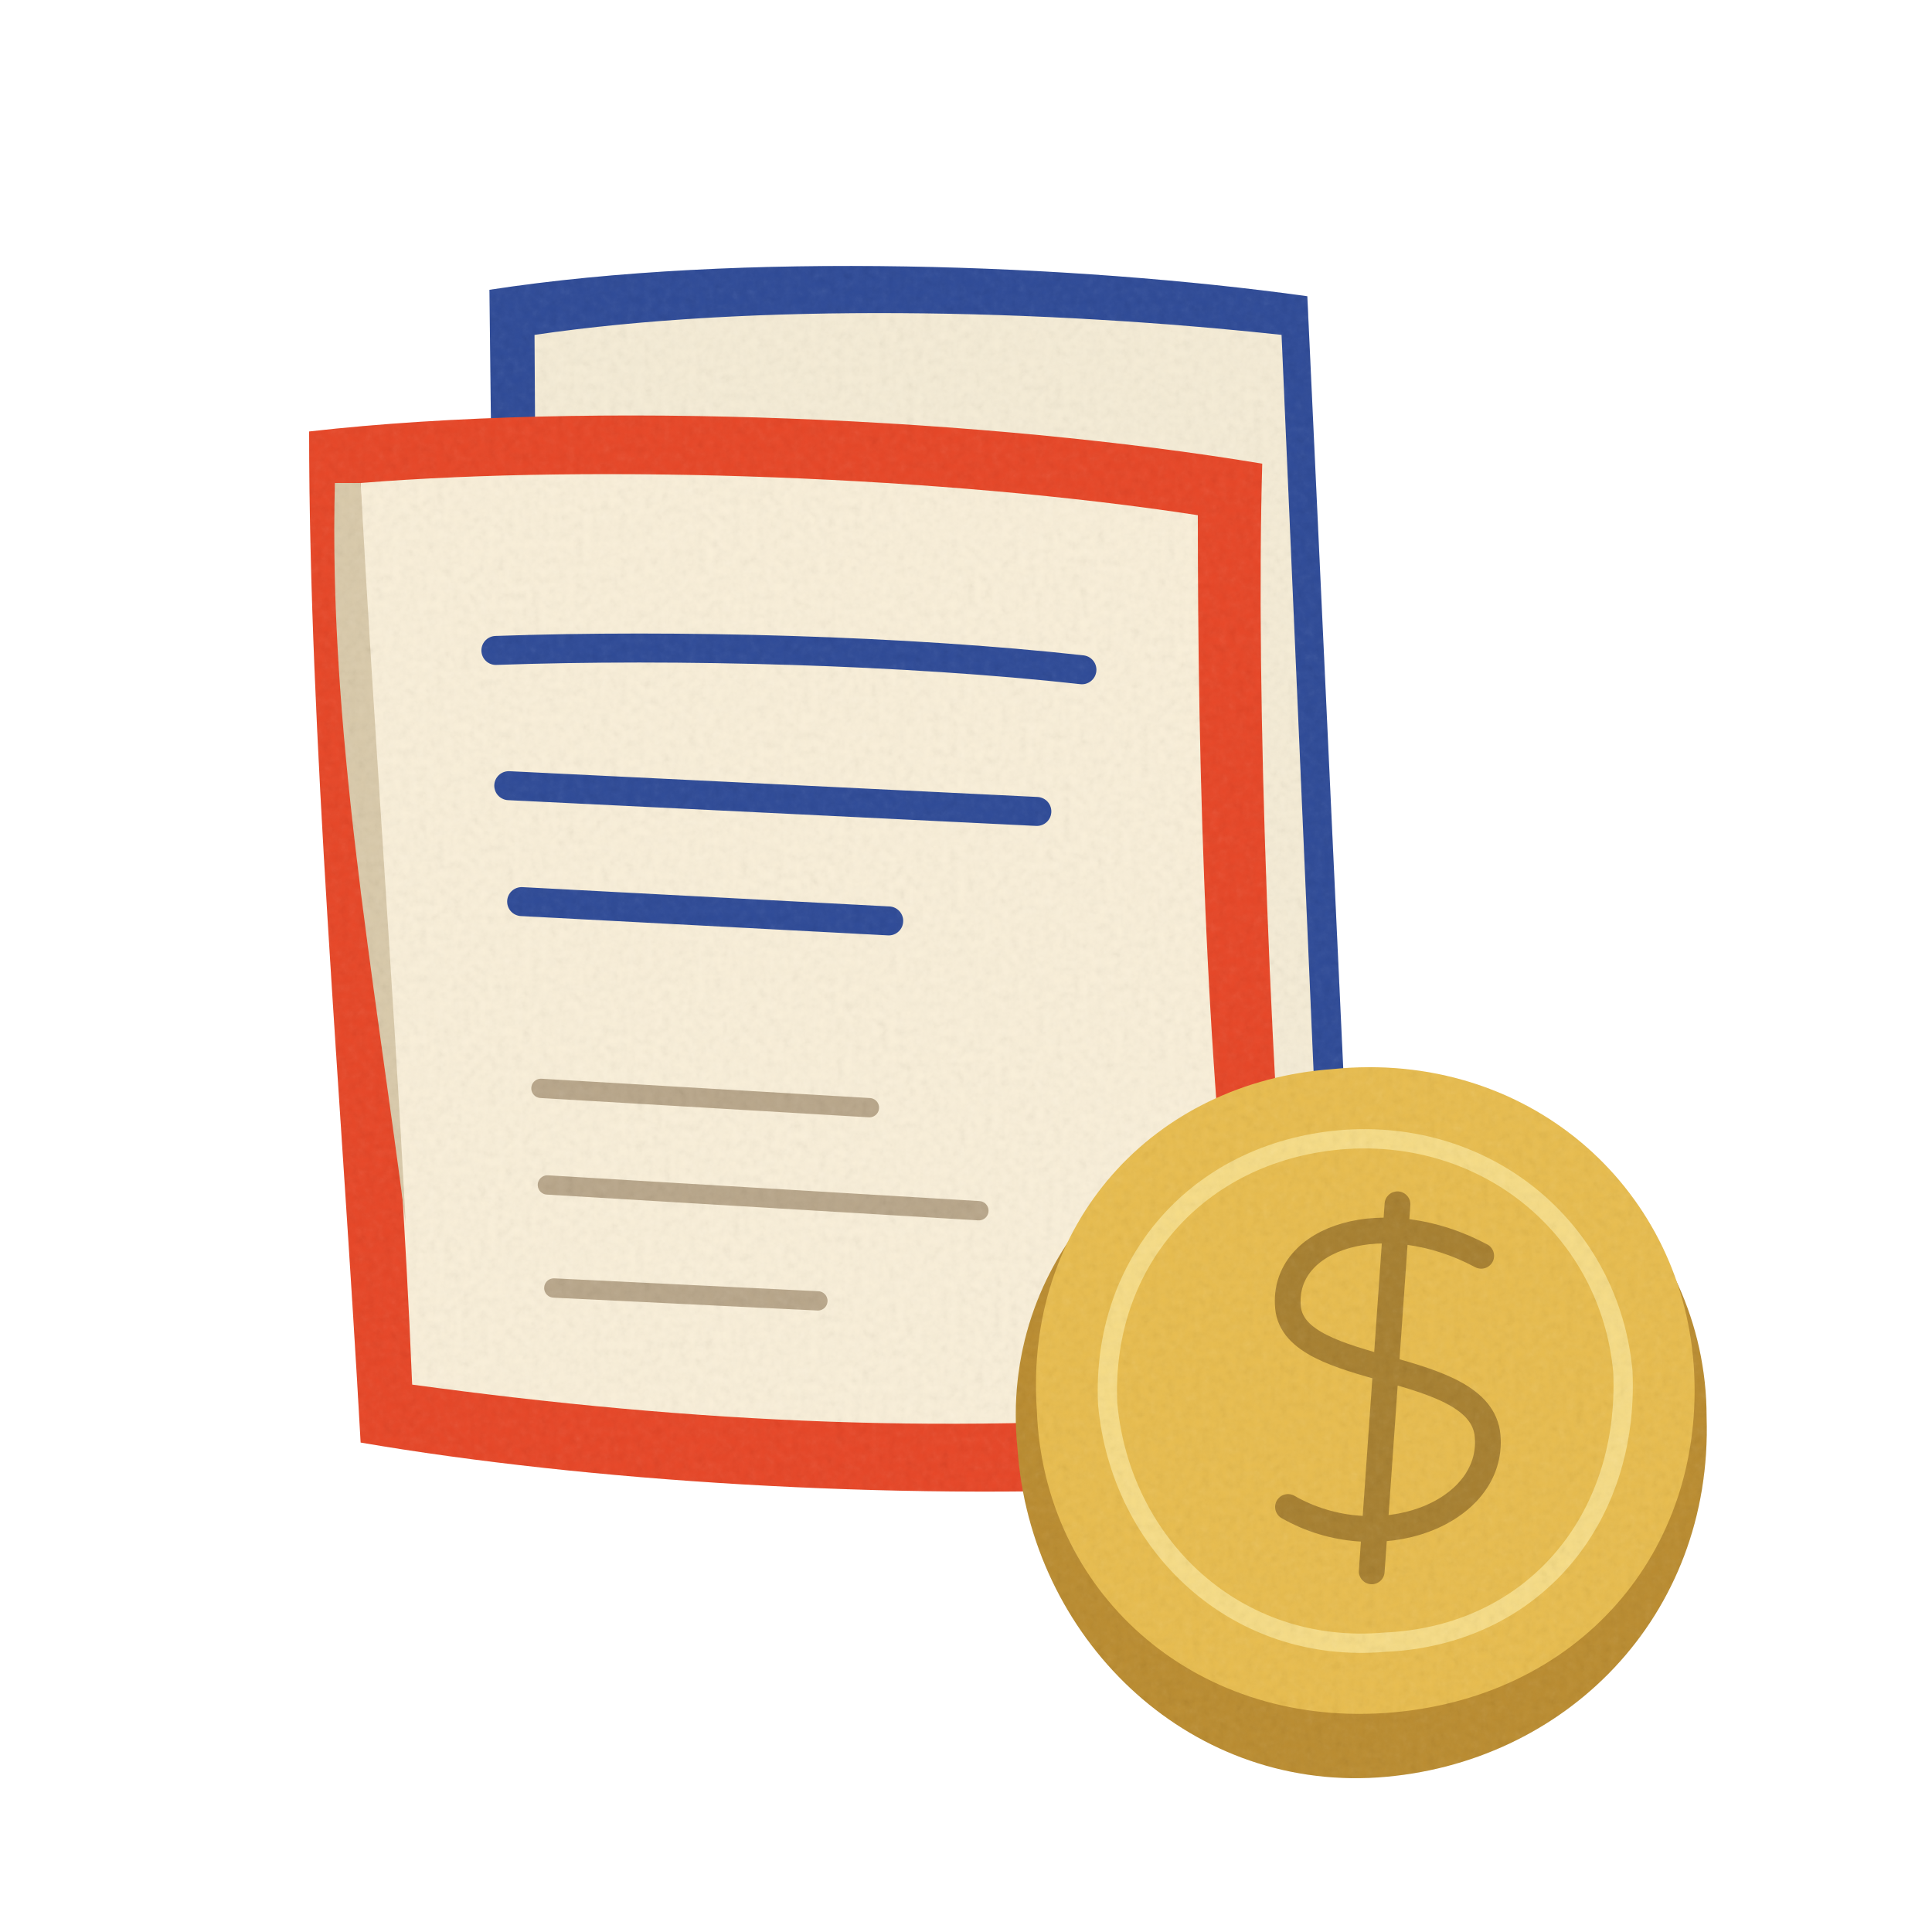
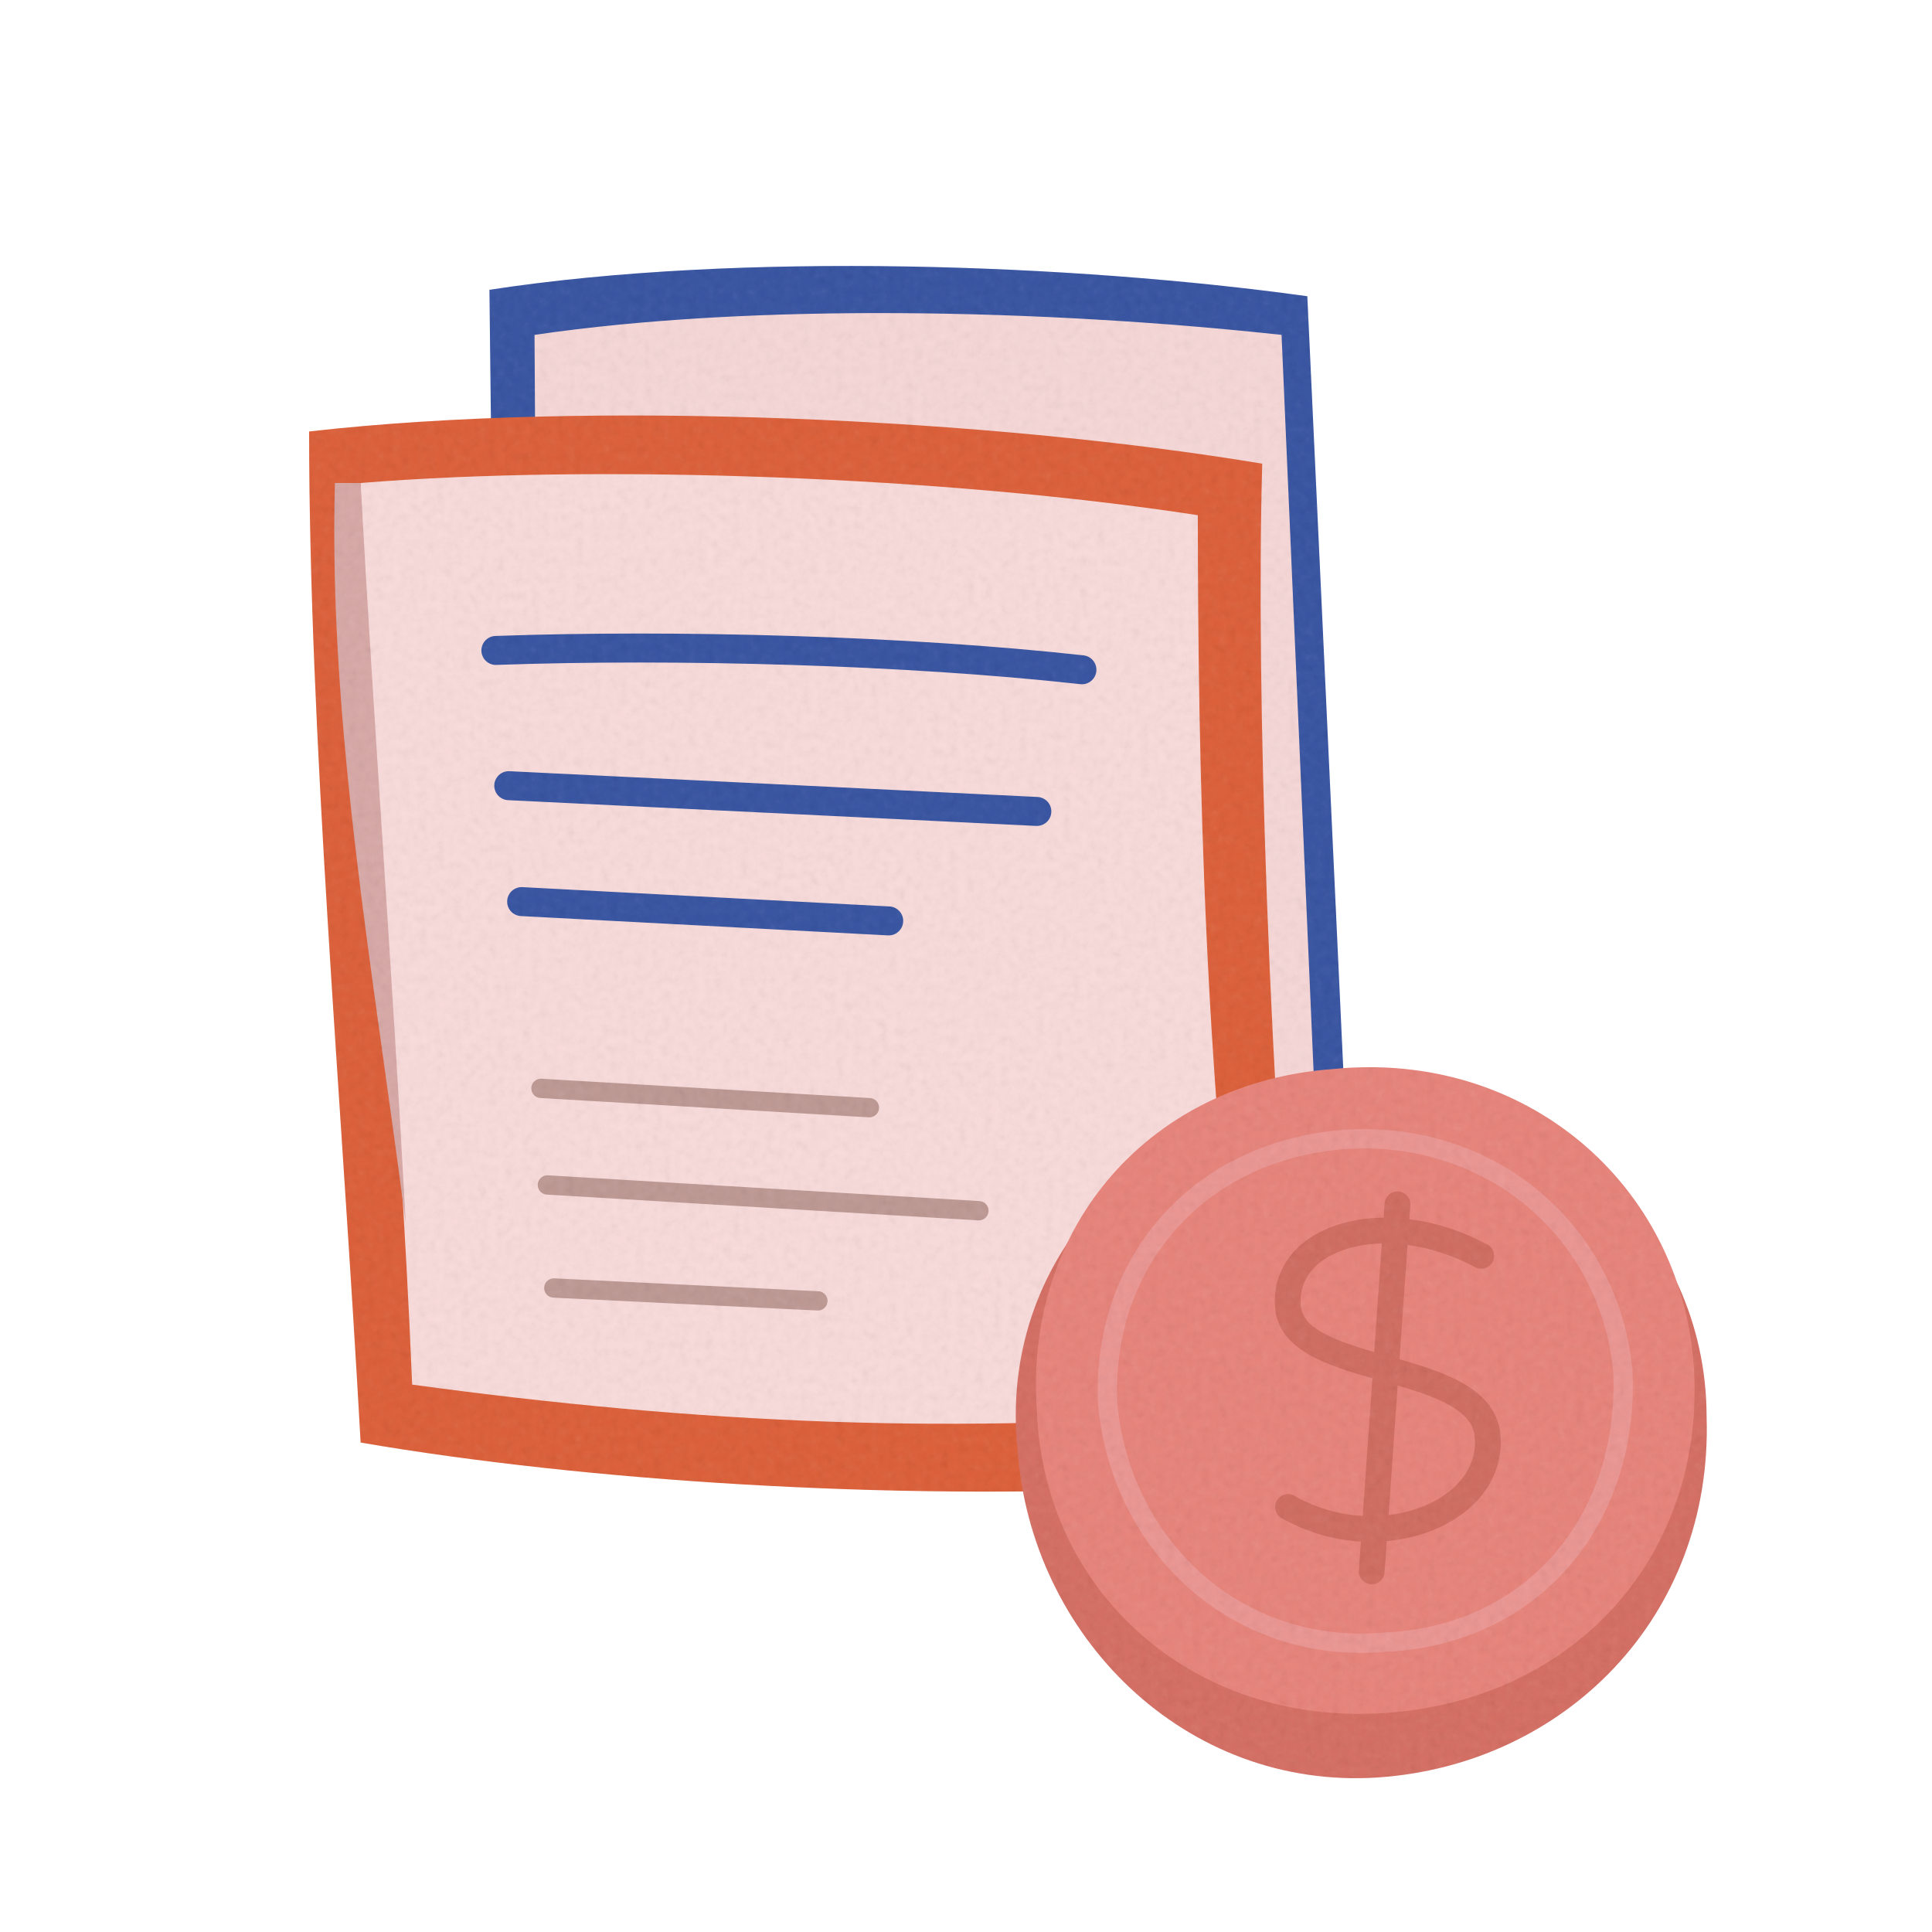
<svg xmlns="http://www.w3.org/2000/svg" viewBox="0 0 300 300" fill="none" role="img" aria-labelledby="title">
  <defs>
    <filter id="grain" x="-2%" y="-2%" width="104%" height="104%" color-interpolation-filters="sRGB">
      <feTurbulence type="fractalNoise" baseFrequency=".74" numOctaves="3" seed="27" stitchTiles="stitch" result="n" />
      <feColorMatrix in="n" type="saturate" values="0" />
      <feComponentTransfer result="g">
        <feFuncA type="linear" slope=".12" />
      </feComponentTransfer>
      <feComposite in="g" in2="SourceGraphic" operator="in" result="p" />
      <feBlend in="SourceGraphic" in2="p" mode="soft-light" />
    </filter>
  </defs>
  <g filter="url(#grain)">
-     <path d="M76 45c39-6 91-4 127 1l8 172c-37 7-90 8-133 4Z" fill="#304c98" />
-     <path d="M83 52c34-5 79-4 116 0l7 161c-38 6-78 7-122 3Z" fill="#f5ecd6" />
-     <path d="M48 67c44-5 106-2 148 5-1 35 1 96 6 153l-22 6c-42 2-89-1-124-7-3-54-8-110-8-157Z" fill="#e74829" />
-     <path d="M56 75c37-3 91-1 130 5 0 38 1 91 8 139-45 4-86 2-130-4-2-49-7-98-8-140Z" fill="#f9efd9" />
-     <path d="M56 75c2 37 5 77 7 115-5-39-12-77-11-115Z" fill="#d9caab" />
-     <path d="M77 101c28-1 64 0 91 3m-89 18 82 4m-80 14 57 3" stroke="#304c98" stroke-width="4.5" stroke-linecap="round" />
-     <path d="m84 169 51 3m-50 12 67 4m-66 12 41 2" stroke="#b9a78b" stroke-width="3" stroke-linecap="round" />
-     <path d="M174 202c9 7 14 10 20 17l-1-32c-4 10-11 15-19 15Z" fill="#ded0b3" />
-     <path d="M207 170c33-3 58 21 58 50 1 31-22 54-51 56-30 2-54-22-56-51-3-29 19-53 49-55Z" fill="#bb8d32" />
-     <path d="M207 166c30-3 54 18 56 46 2 29-18 52-48 54-30 2-53-19-54-47-2-29 18-51 46-53Z" fill="#e8bd50" />
-     <path d="M208 177c23-2 42 14 44 36 1 23-14 41-37 42-23 2-41-15-43-37-1-22 14-39 36-41Z" stroke="#f6dc87" stroke-width="3" />
-     <path d="M230 195c-15-8-31-3-30 8 1 11 30 8 31 20 1 12-17 19-31 11m17-47-4 57" stroke="#a88132" stroke-width="4" stroke-linecap="round" />
+     <path d="M76 45c39-6 91-4 127 1l8 172c-37 7-90 8-133 4Z" fill="#3955a2" />
+     <path d="M83 52c34-5 79-4 116 0l7 161c-38 6-78 7-122 3Z" fill="#f5d7d6" />
+     <path d="M48 67c44-5 106-2 148 5-1 35 1 96 6 153l-22 6c-42 2-89-1-124-7-3-54-8-110-8-157Z" fill="#dc603a" />
+     <path d="M56 75c37-3 91-1 130 5 0 38 1 91 8 139-45 4-86 2-130-4-2-49-7-98-8-140Z" fill="#f8dbda" />
+     <path d="M56 75c2 37 5 77 7 115-5-39-12-77-11-115Z" fill="#d7a9a7" />
+     <path d="M77 101c28-1 64 0 91 3m-89 18 82 4m-80 14 57 3" stroke="#3955a2" stroke-width="4.5" stroke-linecap="round" />
+     <path d="m84 169 51 3m-50 12 67 4m-66 12 41 2" stroke="#be9994" stroke-width="3" stroke-linecap="round" />
+     <path d="M174 202c9 7 14 10 20 17l-1-32c-4 10-11 15-19 15Z" fill="#daacaa" />
+     <path d="M207 170c33-3 58 21 58 50 1 31-22 54-51 56-30 2-54-22-56-51-3-29 19-53 49-55Z" fill="#d56f64" />
+     <path d="M207 166c30-3 54 18 56 46 2 29-18 52-48 54-30 2-53-19-54-47-2-29 18-51 46-53Z" fill="#e7847b" />
+     <path d="M208 177c23-2 42 14 44 36 1 23-14 41-37 42-23 2-41-15-43-37-1-22 14-39 36-41Z" stroke="#eb9693" stroke-width="3" />
+     <path d="M230 195c-15-8-31-3-30 8 1 11 30 8 31 20 1 12-17 19-31 11m17-47-4 57" stroke="#d06d62" stroke-width="4" stroke-linecap="round" />
  </g>
</svg>
